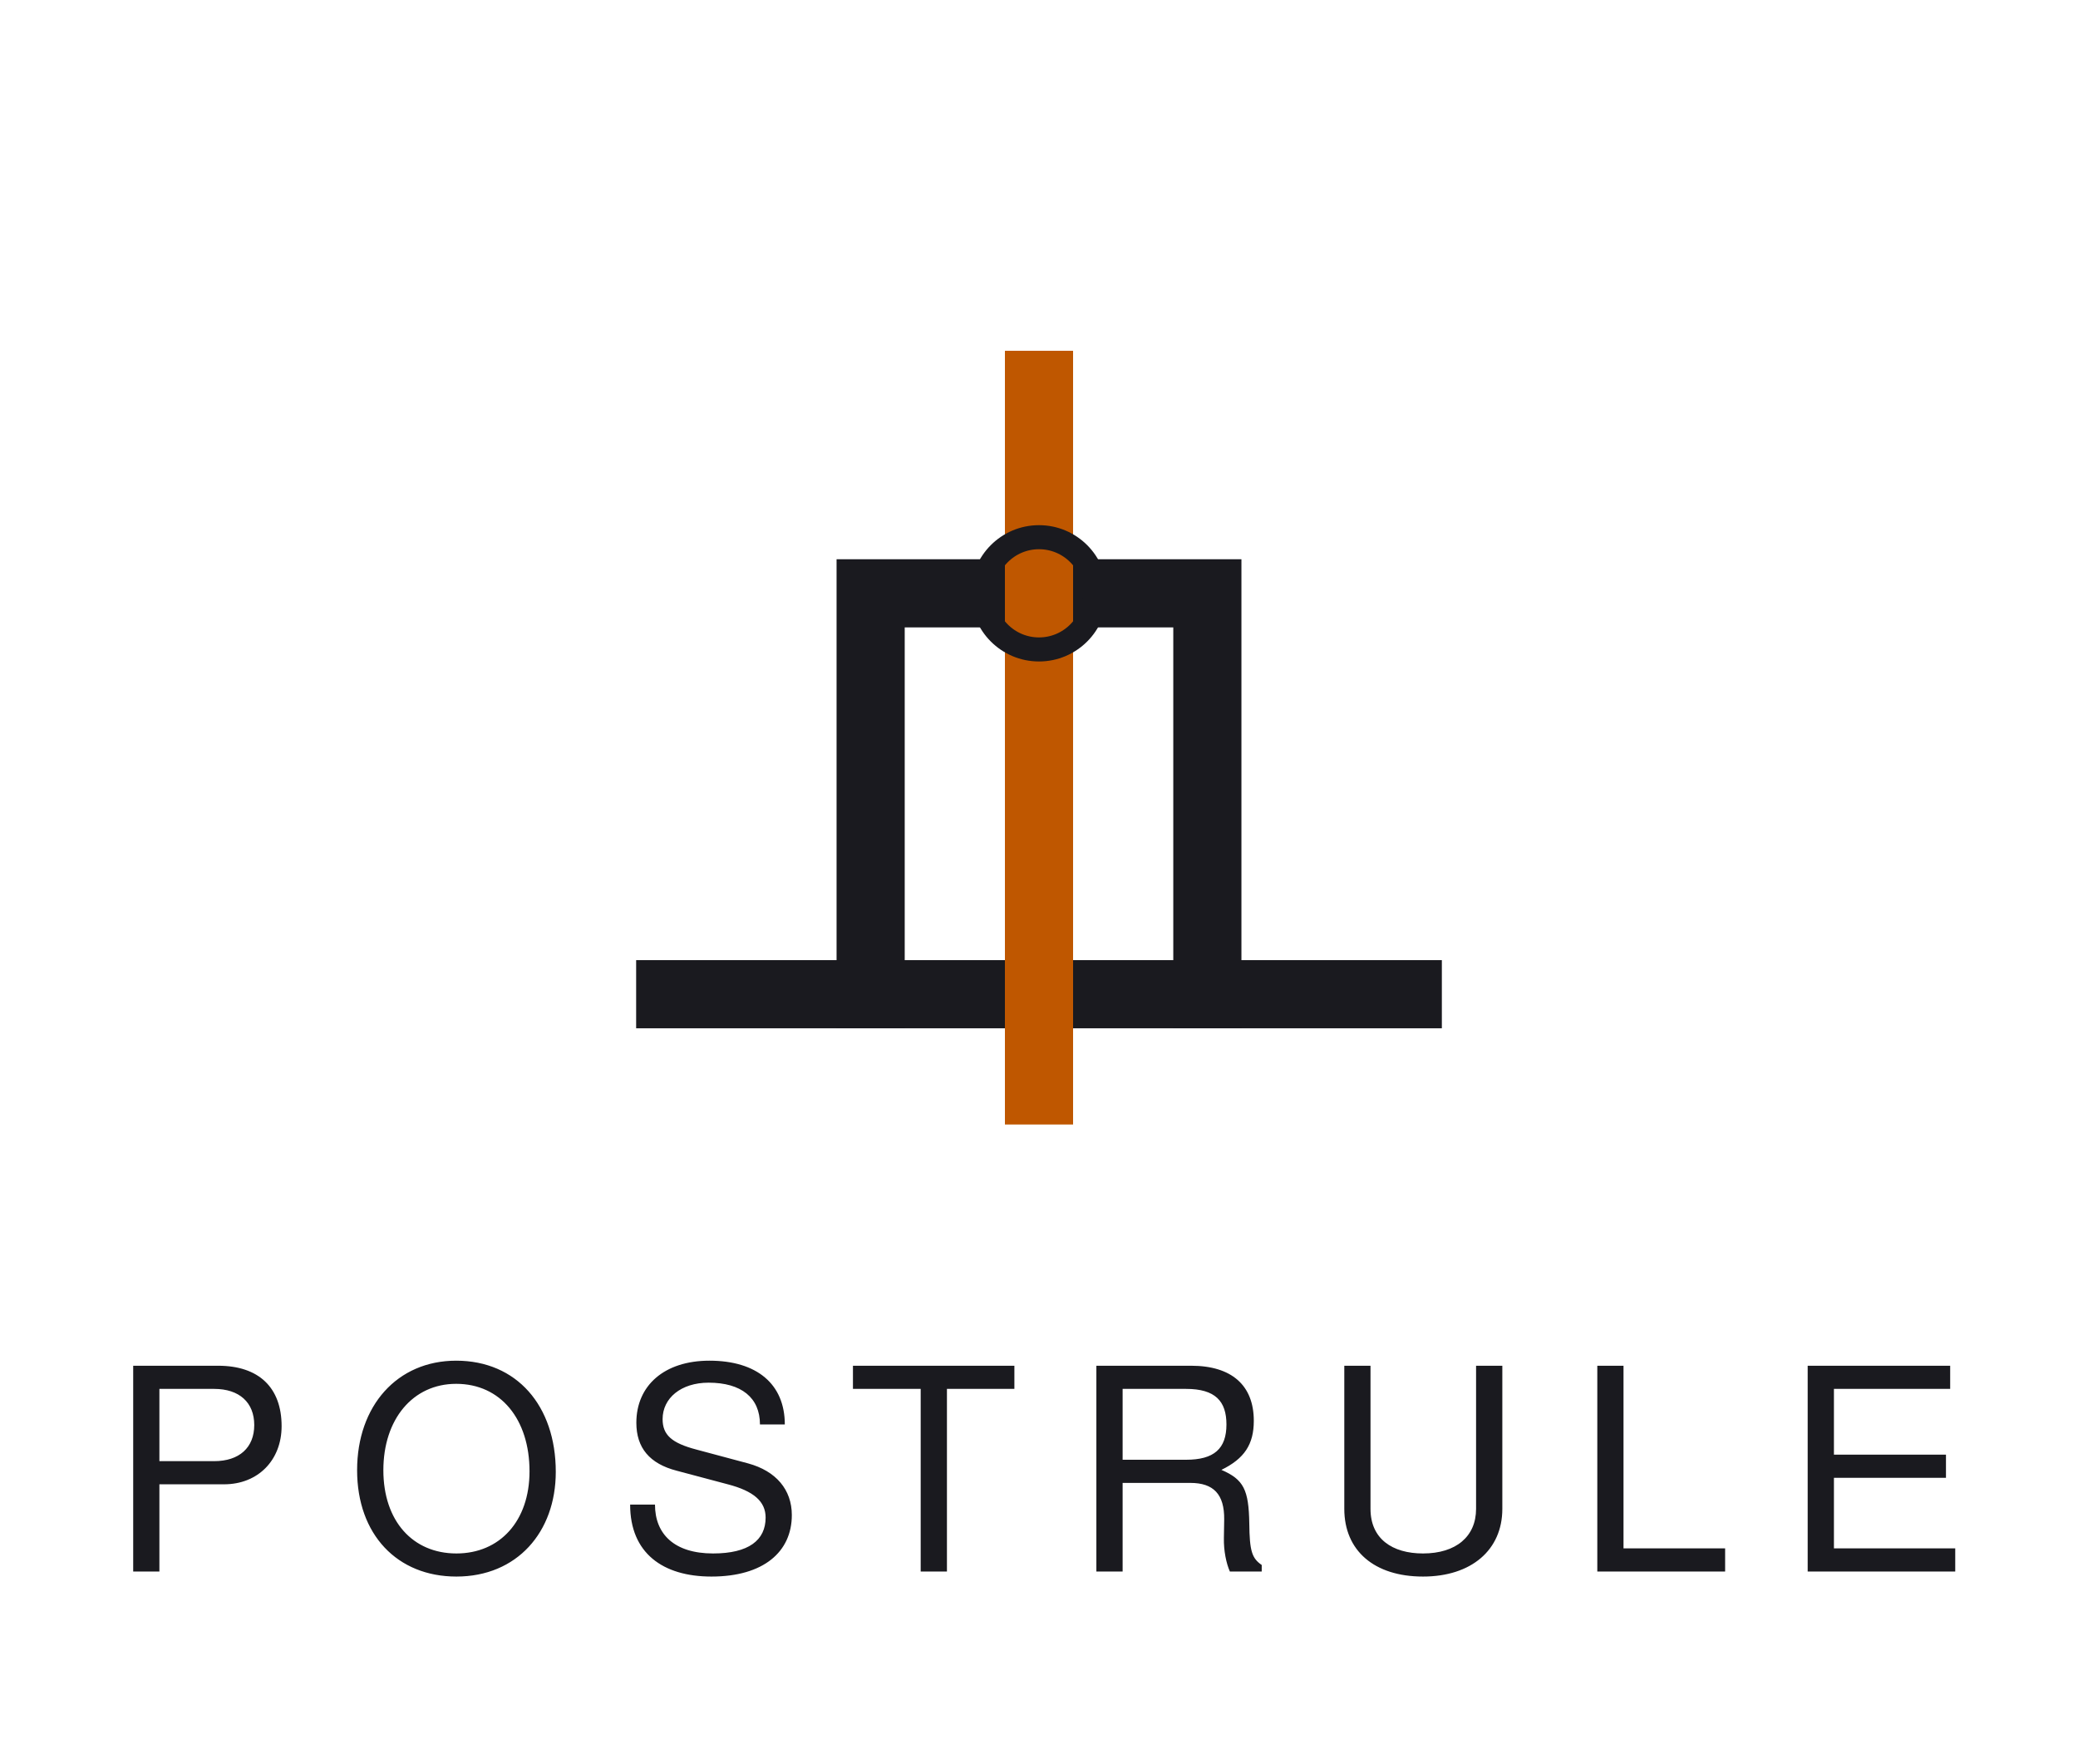
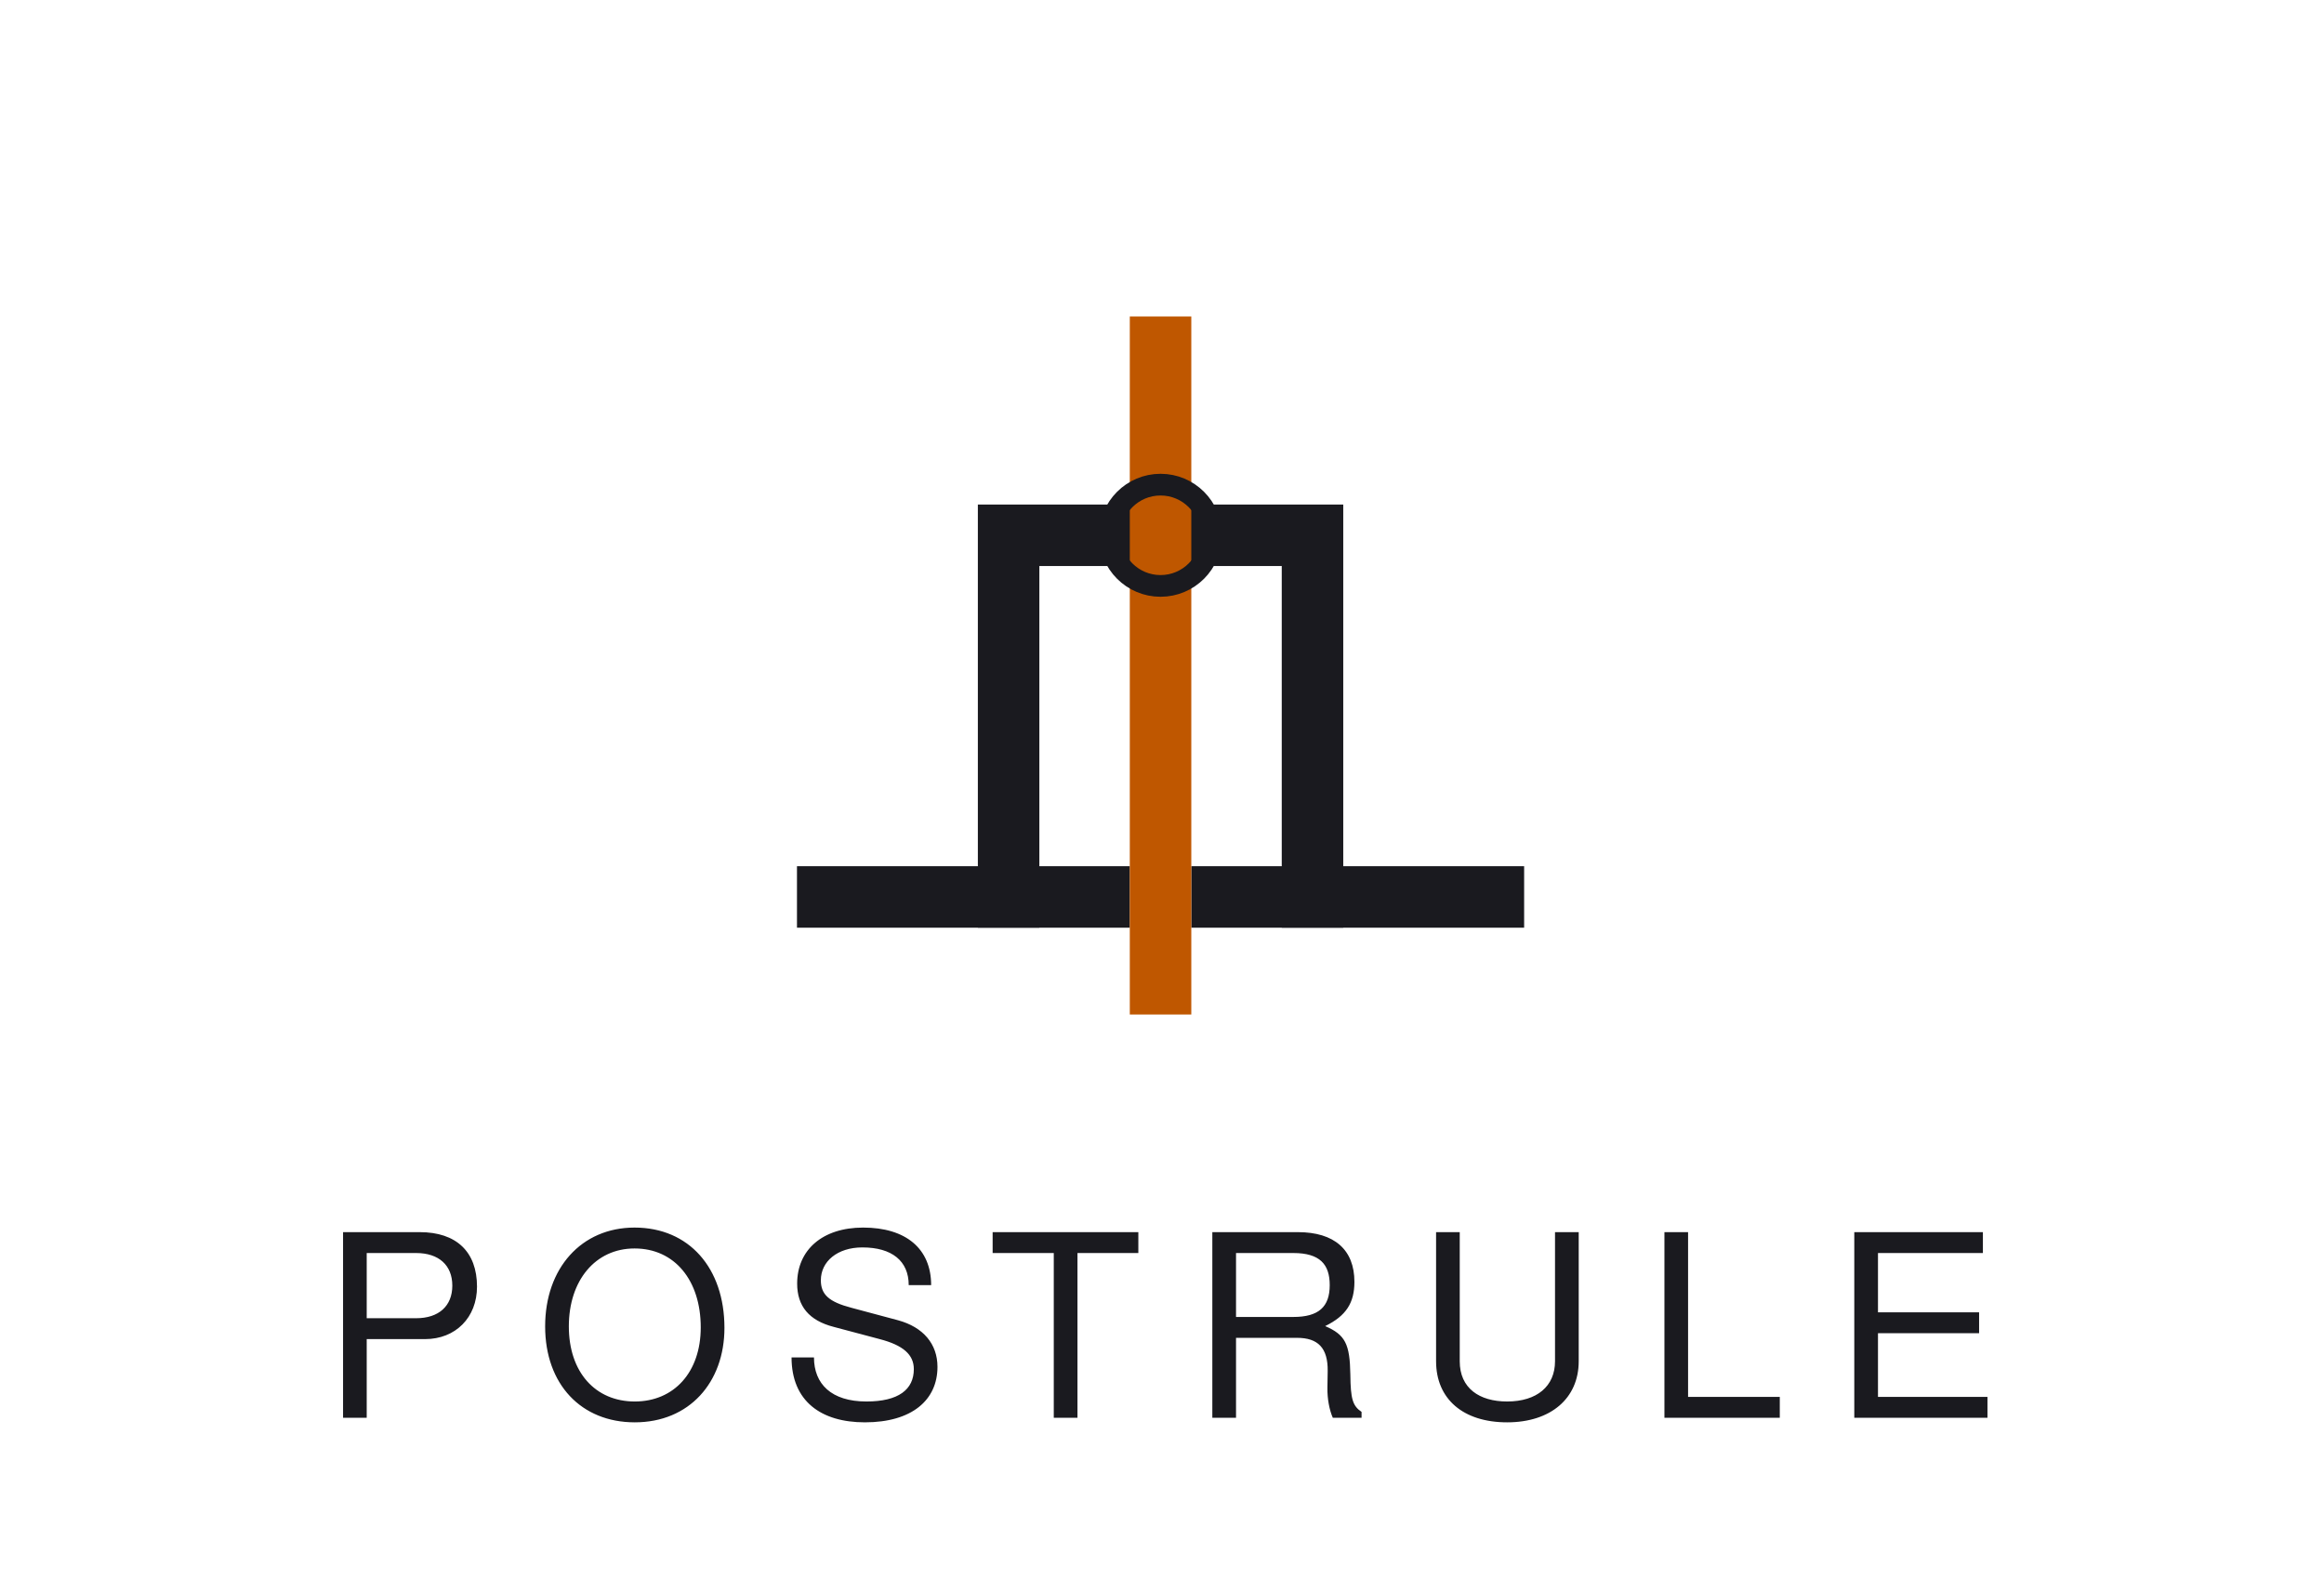
- <svg xmlns="http://www.w3.org/2000/svg" viewBox="0 0 648 550">
-   <g transform="translate(164, 60) scale(0.625)">
+ <svg xmlns="http://www.w3.org/2000/svg" viewBox="0 0 803 550">
+   <g transform="translate(241, 60) scale(0.625)">
    <line x1="72" y1="400" x2="222" y2="400" stroke="#1a1a1f" stroke-width="34" stroke-linecap="square" />
    <line x1="290" y1="400" x2="440" y2="400" stroke="#1a1a1f" stroke-width="34" stroke-linecap="square" />
    <polyline points="172,400 172,200 340,200 340,400" fill="none" stroke="#1a1a1f" stroke-width="34" stroke-linecap="square" stroke-linejoin="miter" />
    <line x1="256" y1="448" x2="256" y2="96" stroke="#BF5700" stroke-width="34" stroke-linecap="square" />
    <circle cx="256" cy="200" r="28" fill="none" stroke="#1a1a1f" stroke-width="12" />
  </g>
-   <text x="324" y="490" font-family="'Space Grotesk', 'Neue Haas Grotesk Display', 'Helvetica Neue', system-ui, sans-serif" font-weight="500" font-size="88" letter-spacing="15.8" text-anchor="middle" fill="#1a1a1f">POSTRULE</text>
+   <text x="401" y="490" font-family="'Space Grotesk', 'Neue Haas Grotesk Display', 'Helvetica Neue', system-ui, sans-serif" font-weight="500" font-size="88" letter-spacing="15.8" text-anchor="middle" fill="#1a1a1f">POSTRULE</text>
</svg>
